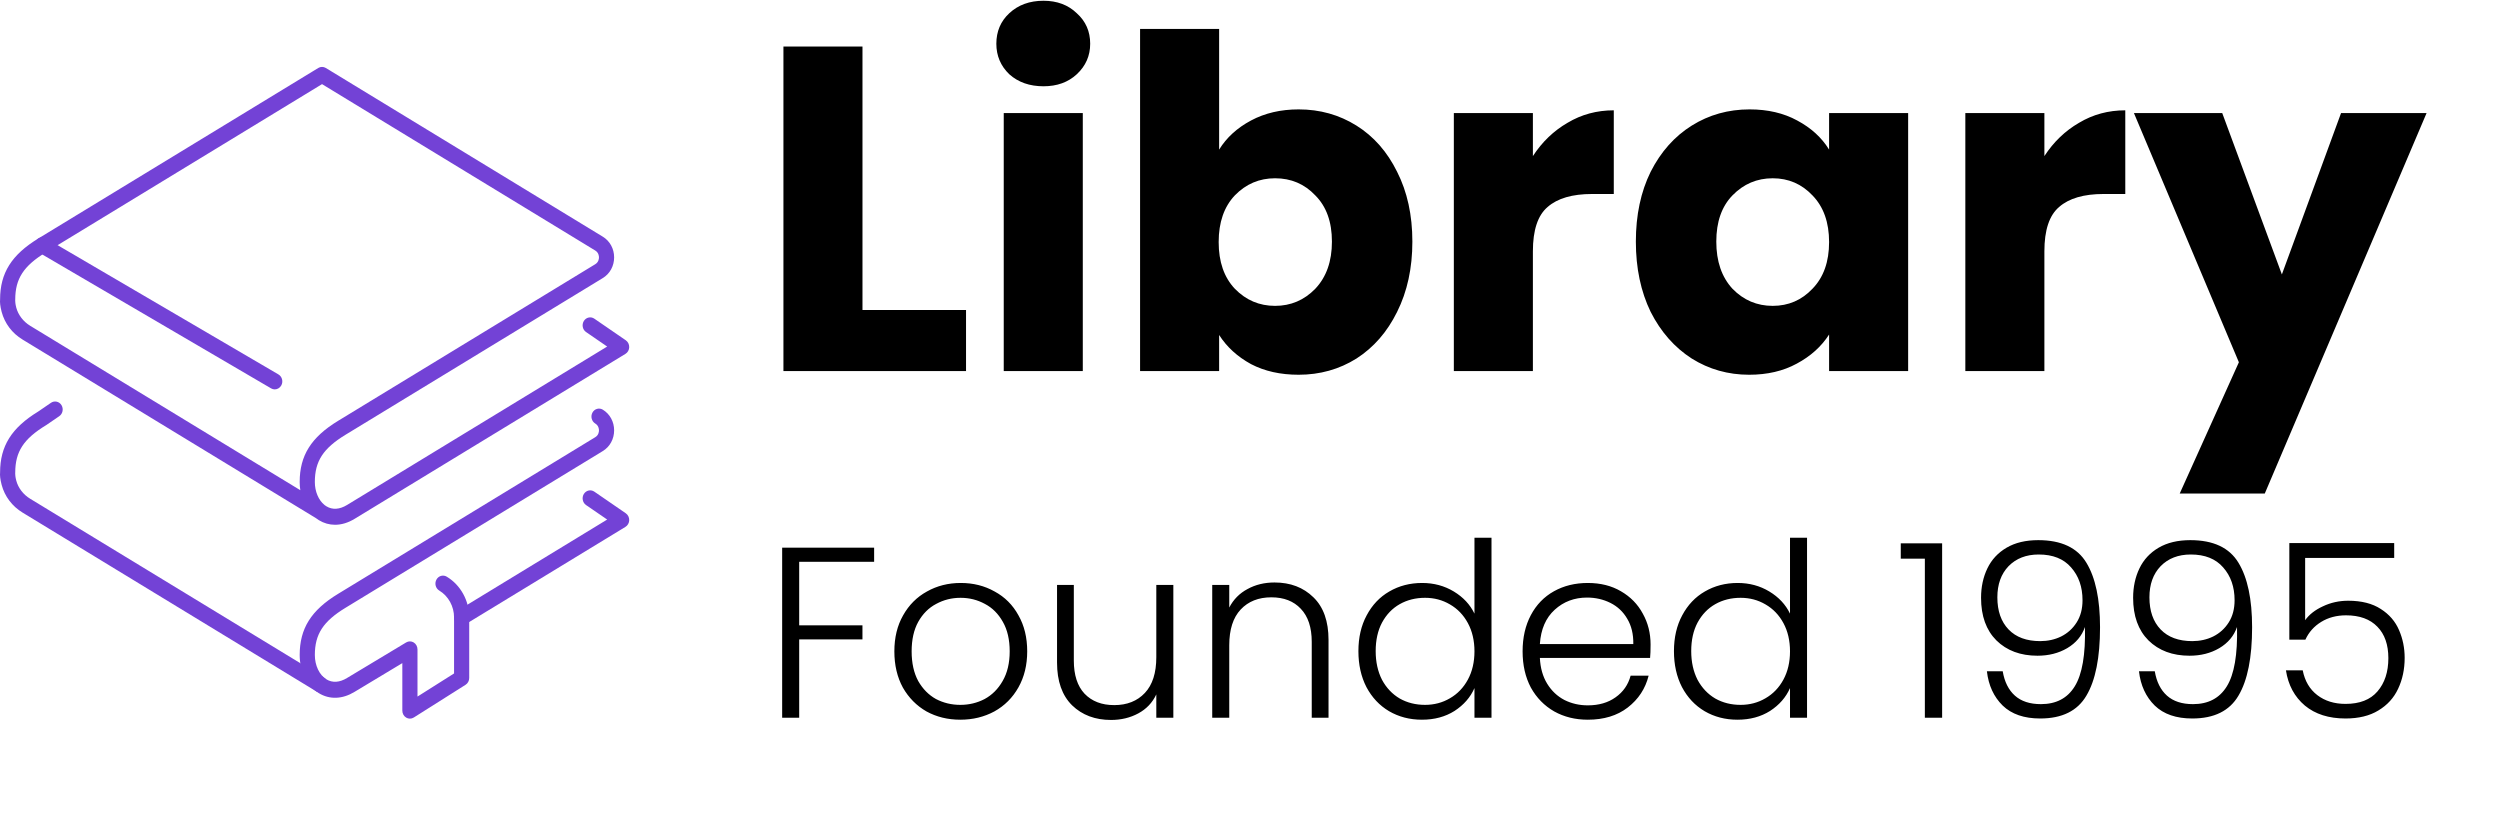
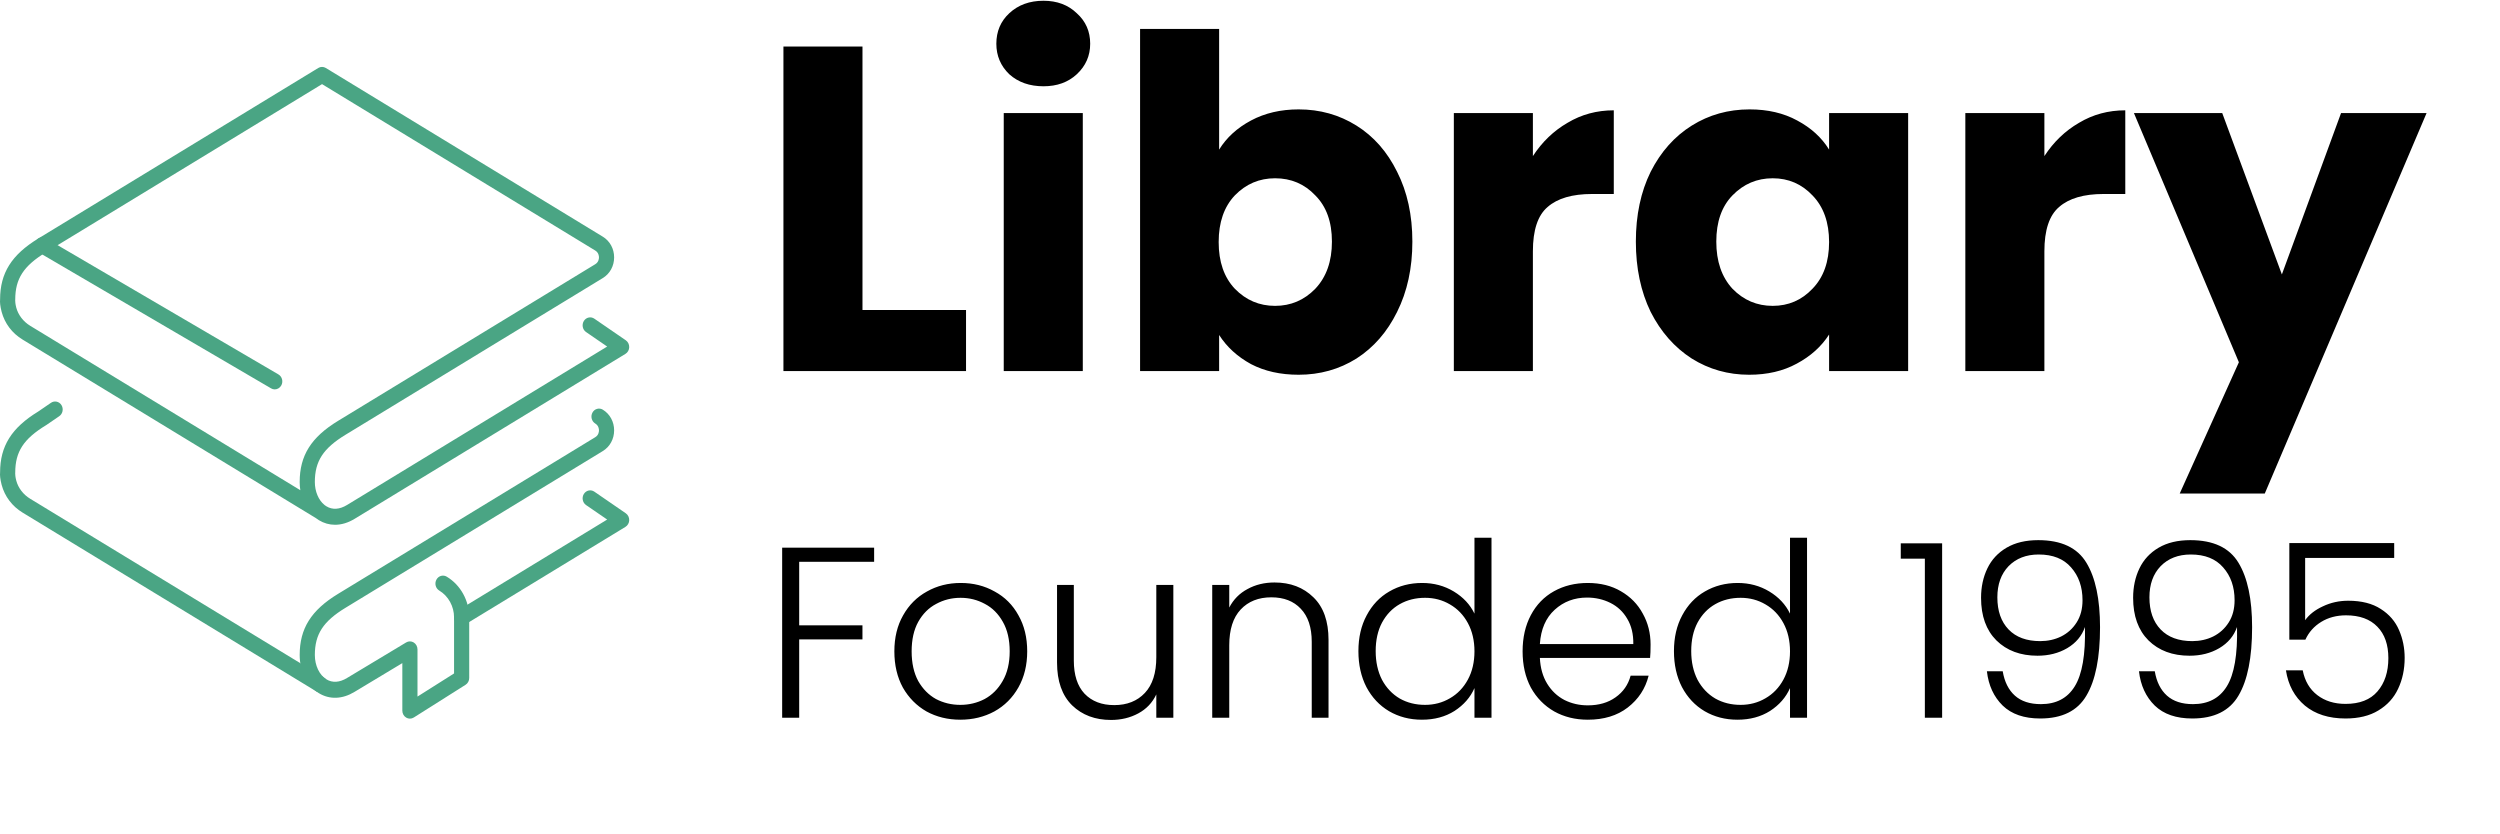
<svg xmlns="http://www.w3.org/2000/svg" width="411" height="137" viewBox="0 0 411 137" fill="none">
  <path d="M141.792 50.968H158.816V61H128.796V7.648H141.792V50.968ZM171.551 14.184C169.271 14.184 167.396 13.525 165.927 12.208C164.508 10.84 163.799 9.168 163.799 7.192C163.799 5.165 164.508 3.493 165.927 2.176C167.396 0.808 169.271 0.124 171.551 0.124C173.78 0.124 175.604 0.808 177.023 2.176C178.492 3.493 179.227 5.165 179.227 7.192C179.227 9.168 178.492 10.84 177.023 12.208C175.604 13.525 173.78 14.184 171.551 14.184ZM178.011 18.592V61H165.015V18.592H178.011ZM200.425 24.596C201.641 22.62 203.389 21.024 205.669 19.808C207.949 18.592 210.558 17.984 213.497 17.984C216.993 17.984 220.159 18.871 222.997 20.644C225.834 22.417 228.063 24.951 229.685 28.244C231.357 31.537 232.193 35.363 232.193 39.72C232.193 44.077 231.357 47.928 229.685 51.272C228.063 54.565 225.834 57.124 222.997 58.948C220.159 60.721 216.993 61.608 213.497 61.608C210.507 61.608 207.898 61.025 205.669 59.86C203.439 58.644 201.691 57.048 200.425 55.072V61H187.429V4.76H200.425V24.596ZM218.969 39.72C218.969 36.477 218.057 33.944 216.233 32.12C214.459 30.245 212.255 29.308 209.621 29.308C207.037 29.308 204.833 30.245 203.009 32.12C201.235 33.995 200.349 36.553 200.349 39.796C200.349 43.039 201.235 45.597 203.009 47.472C204.833 49.347 207.037 50.284 209.621 50.284C212.205 50.284 214.409 49.347 216.233 47.472C218.057 45.547 218.969 42.963 218.969 39.72ZM252.007 25.66C253.527 23.329 255.427 21.505 257.707 20.188C259.987 18.82 262.52 18.136 265.307 18.136V31.892H261.735C258.492 31.892 256.06 32.601 254.439 34.02C252.817 35.388 252.007 37.82 252.007 41.316V61H239.011V18.592H252.007V25.66ZM268.935 39.72C268.935 35.363 269.745 31.537 271.367 28.244C273.039 24.951 275.293 22.417 278.131 20.644C280.968 18.871 284.135 17.984 287.631 17.984C290.62 17.984 293.229 18.592 295.459 19.808C297.739 21.024 299.487 22.62 300.703 24.596V18.592H313.699V61H300.703V54.996C299.436 56.972 297.663 58.568 295.383 59.784C293.153 61 290.544 61.608 287.555 61.608C284.109 61.608 280.968 60.721 278.131 58.948C275.293 57.124 273.039 54.565 271.367 51.272C269.745 47.928 268.935 44.077 268.935 39.72ZM300.703 39.796C300.703 36.553 299.791 33.995 297.967 32.12C296.193 30.245 294.015 29.308 291.431 29.308C288.847 29.308 286.643 30.245 284.819 32.12C283.045 33.944 282.159 36.477 282.159 39.72C282.159 42.963 283.045 45.547 284.819 47.472C286.643 49.347 288.847 50.284 291.431 50.284C294.015 50.284 296.193 49.347 297.967 47.472C299.791 45.597 300.703 43.039 300.703 39.796ZM336.097 25.66C337.617 23.329 339.517 21.505 341.797 20.188C344.077 18.82 346.61 18.136 349.397 18.136V31.892H345.825C342.582 31.892 340.15 32.601 338.529 34.02C336.907 35.388 336.097 37.82 336.097 41.316V61H323.101V18.592H336.097V25.66ZM398.928 18.592L372.328 81.14H358.344L368.072 59.556L350.82 18.592H365.336L375.14 45.116L384.868 18.592H398.928Z" fill="black" />
  <path d="M143.707 90.04V92.36H131.387V102.8H141.787V105.12H131.387V118H128.587V90.04H143.707ZM157.873 118.32C155.82 118.32 153.967 117.867 152.313 116.96C150.687 116.027 149.393 114.72 148.433 113.04C147.5 111.333 147.033 109.347 147.033 107.08C147.033 104.813 147.513 102.84 148.473 101.16C149.433 99.453 150.74 98.147 152.393 97.24C154.047 96.307 155.9 95.84 157.953 95.84C160.007 95.84 161.86 96.307 163.513 97.24C165.193 98.147 166.5 99.453 167.433 101.16C168.393 102.84 168.873 104.813 168.873 107.08C168.873 109.32 168.393 111.293 167.433 113C166.473 114.707 165.153 116.027 163.473 116.96C161.793 117.867 159.927 118.32 157.873 118.32ZM157.873 115.88C159.313 115.88 160.647 115.56 161.873 114.92C163.1 114.253 164.087 113.267 164.833 111.96C165.607 110.627 165.993 109 165.993 107.08C165.993 105.16 165.62 103.547 164.873 102.24C164.127 100.907 163.14 99.92 161.913 99.28C160.687 98.613 159.353 98.28 157.913 98.28C156.473 98.28 155.14 98.613 153.913 99.28C152.687 99.92 151.7 100.907 150.953 102.24C150.233 103.547 149.873 105.16 149.873 107.08C149.873 109 150.233 110.627 150.953 111.96C151.7 113.267 152.673 114.253 153.873 114.92C155.1 115.56 156.433 115.88 157.873 115.88ZM192.897 96.16V118H190.097V114.16C189.457 115.52 188.471 116.56 187.137 117.28C185.804 118 184.311 118.36 182.657 118.36C180.044 118.36 177.911 117.56 176.257 115.96C174.604 114.333 173.777 111.987 173.777 108.92V96.16H176.537V108.6C176.537 110.973 177.124 112.787 178.297 114.04C179.497 115.293 181.124 115.92 183.177 115.92C185.284 115.92 186.964 115.253 188.217 113.92C189.471 112.587 190.097 110.627 190.097 108.04V96.16H192.897ZM209.53 95.76C212.143 95.76 214.277 96.573 215.93 98.2C217.583 99.8 218.41 102.133 218.41 105.2V118H215.65V105.52C215.65 103.147 215.05 101.333 213.85 100.08C212.677 98.827 211.063 98.2 209.01 98.2C206.903 98.2 205.223 98.867 203.97 100.2C202.717 101.533 202.09 103.493 202.09 106.08V118H199.29V96.16H202.09V99.88C202.783 98.547 203.783 97.533 205.09 96.84C206.397 96.12 207.877 95.76 209.53 95.76ZM223.322 107.04C223.322 104.8 223.776 102.84 224.682 101.16C225.589 99.453 226.829 98.147 228.402 97.24C230.002 96.307 231.802 95.84 233.802 95.84C235.722 95.84 237.456 96.307 239.002 97.24C240.549 98.173 241.682 99.387 242.402 100.88V88.4H245.202V118H242.402V113.12C241.736 114.64 240.642 115.893 239.122 116.88C237.602 117.84 235.816 118.32 233.762 118.32C231.762 118.32 229.962 117.853 228.362 116.92C226.789 115.987 225.549 114.667 224.642 112.96C223.762 111.253 223.322 109.28 223.322 107.04ZM242.402 107.08C242.402 105.32 242.042 103.773 241.322 102.44C240.602 101.107 239.616 100.08 238.362 99.36C237.136 98.64 235.776 98.28 234.282 98.28C232.736 98.28 231.349 98.627 230.122 99.32C228.896 100.013 227.922 101.027 227.202 102.36C226.509 103.667 226.162 105.227 226.162 107.04C226.162 108.827 226.509 110.4 227.202 111.76C227.922 113.093 228.896 114.12 230.122 114.84C231.349 115.533 232.736 115.88 234.282 115.88C235.776 115.88 237.136 115.52 238.362 114.8C239.616 114.08 240.602 113.053 241.322 111.72C242.042 110.387 242.402 108.84 242.402 107.08ZM271.355 105.96C271.355 106.92 271.328 107.653 271.275 108.16H253.155C253.235 109.813 253.635 111.227 254.355 112.4C255.075 113.573 256.021 114.467 257.195 115.08C258.368 115.667 259.648 115.96 261.035 115.96C262.848 115.96 264.368 115.52 265.595 114.64C266.848 113.76 267.675 112.573 268.075 111.08H271.035C270.501 113.213 269.355 114.96 267.595 116.32C265.861 117.653 263.675 118.32 261.035 118.32C258.981 118.32 257.141 117.867 255.515 116.96C253.888 116.027 252.608 114.72 251.675 113.04C250.768 111.333 250.315 109.347 250.315 107.08C250.315 104.813 250.768 102.827 251.675 101.12C252.581 99.413 253.848 98.107 255.475 97.2C257.101 96.293 258.955 95.84 261.035 95.84C263.115 95.84 264.928 96.293 266.475 97.2C268.048 98.107 269.248 99.333 270.075 100.88C270.928 102.4 271.355 104.093 271.355 105.96ZM268.515 105.88C268.541 104.253 268.208 102.867 267.515 101.72C266.848 100.573 265.928 99.707 264.755 99.12C263.581 98.533 262.301 98.24 260.915 98.24C258.835 98.24 257.061 98.907 255.595 100.24C254.128 101.573 253.315 103.453 253.155 105.88H268.515ZM275.197 107.04C275.197 104.8 275.651 102.84 276.557 101.16C277.464 99.453 278.704 98.147 280.277 97.24C281.877 96.307 283.677 95.84 285.677 95.84C287.597 95.84 289.331 96.307 290.877 97.24C292.424 98.173 293.557 99.387 294.277 100.88V88.4H297.077V118H294.277V113.12C293.611 114.64 292.517 115.893 290.997 116.88C289.477 117.84 287.691 118.32 285.637 118.32C283.637 118.32 281.837 117.853 280.237 116.92C278.664 115.987 277.424 114.667 276.517 112.96C275.637 111.253 275.197 109.28 275.197 107.04ZM294.277 107.08C294.277 105.32 293.917 103.773 293.197 102.44C292.477 101.107 291.491 100.08 290.237 99.36C289.011 98.64 287.651 98.28 286.157 98.28C284.611 98.28 283.224 98.627 281.997 99.32C280.771 100.013 279.797 101.027 279.077 102.36C278.384 103.667 278.037 105.227 278.037 107.04C278.037 108.827 278.384 110.4 279.077 111.76C279.797 113.093 280.771 114.12 281.997 114.84C283.224 115.533 284.611 115.88 286.157 115.88C287.651 115.88 289.011 115.52 290.237 114.8C291.491 114.08 292.477 113.053 293.197 111.72C293.917 110.387 294.277 108.84 294.277 107.08ZM312.486 91.84V89.32H319.286V118H316.446V91.84H312.486ZM329.246 110.36C329.539 112.093 330.206 113.427 331.246 114.36C332.286 115.293 333.712 115.76 335.526 115.76C338.032 115.76 339.886 114.787 341.086 112.84C342.312 110.867 342.872 107.613 342.766 103.08C342.259 104.547 341.286 105.707 339.846 106.56C338.432 107.387 336.806 107.8 334.966 107.8C332.166 107.8 329.912 106.96 328.206 105.28C326.526 103.6 325.686 101.267 325.686 98.28C325.686 96.493 326.032 94.88 326.726 93.44C327.419 92 328.472 90.867 329.886 90.04C331.299 89.213 333.032 88.8 335.086 88.8C338.872 88.8 341.512 90.04 343.006 92.52C344.499 94.973 345.246 98.507 345.246 103.12C345.246 108.107 344.499 111.853 343.006 114.36C341.539 116.867 339.006 118.12 335.406 118.12C332.766 118.12 330.712 117.413 329.246 116C327.779 114.56 326.912 112.68 326.646 110.36H329.246ZM335.406 105.4C336.659 105.4 337.806 105.147 338.846 104.64C339.912 104.107 340.766 103.333 341.406 102.32C342.046 101.307 342.366 100.093 342.366 98.68C342.366 96.493 341.739 94.693 340.486 93.28C339.259 91.867 337.486 91.16 335.166 91.16C333.112 91.16 331.459 91.8 330.206 93.08C328.979 94.36 328.366 96.067 328.366 98.2C328.366 100.44 328.979 102.2 330.206 103.48C331.432 104.76 333.166 105.4 335.406 105.4ZM354.246 110.36C354.539 112.093 355.206 113.427 356.246 114.36C357.286 115.293 358.712 115.76 360.526 115.76C363.032 115.76 364.886 114.787 366.086 112.84C367.312 110.867 367.872 107.613 367.766 103.08C367.259 104.547 366.286 105.707 364.846 106.56C363.432 107.387 361.806 107.8 359.966 107.8C357.166 107.8 354.912 106.96 353.206 105.28C351.526 103.6 350.686 101.267 350.686 98.28C350.686 96.493 351.032 94.88 351.726 93.44C352.419 92 353.472 90.867 354.886 90.04C356.299 89.213 358.032 88.8 360.086 88.8C363.872 88.8 366.512 90.04 368.006 92.52C369.499 94.973 370.246 98.507 370.246 103.12C370.246 108.107 369.499 111.853 368.006 114.36C366.539 116.867 364.006 118.12 360.406 118.12C357.766 118.12 355.712 117.413 354.246 116C352.779 114.56 351.912 112.68 351.646 110.36H354.246ZM360.406 105.4C361.659 105.4 362.806 105.147 363.846 104.64C364.912 104.107 365.766 103.333 366.406 102.32C367.046 101.307 367.366 100.093 367.366 98.68C367.366 96.493 366.739 94.693 365.486 93.28C364.259 91.867 362.486 91.16 360.166 91.16C358.112 91.16 356.459 91.8 355.206 93.08C353.979 94.36 353.366 96.067 353.366 98.2C353.366 100.44 353.979 102.2 355.206 103.48C356.432 104.76 358.166 105.4 360.406 105.4ZM393.606 91.72H378.966V101.96C379.632 101.027 380.606 100.267 381.886 99.68C383.166 99.067 384.552 98.76 386.046 98.76C388.232 98.76 390.019 99.213 391.406 100.12C392.792 101 393.792 102.16 394.406 103.6C395.019 105.013 395.326 106.533 395.326 108.16C395.326 110.027 394.966 111.72 394.246 113.24C393.552 114.733 392.472 115.92 391.006 116.8C389.566 117.68 387.766 118.12 385.606 118.12C382.859 118.12 380.632 117.413 378.926 116C377.219 114.56 376.179 112.627 375.806 110.2H378.566C378.912 111.96 379.712 113.32 380.966 114.28C382.219 115.24 383.766 115.72 385.606 115.72C387.926 115.72 389.672 115.04 390.846 113.68C392.046 112.293 392.646 110.467 392.646 108.2C392.646 105.987 392.046 104.267 390.846 103.04C389.646 101.787 387.926 101.16 385.686 101.16C384.139 101.16 382.779 101.52 381.606 102.24C380.432 102.96 379.566 103.933 379.006 105.16H376.366V89.28H393.606V91.72Z" fill="black" />
-   <path d="M2.482 49.477C2.471 49.547 2.455 49.621 2.432 49.691C2.455 49.621 2.471 49.547 2.482 49.477ZM2.498 49.391C2.498 49.52 2.514 49.961 2.67 50.562C2.99 51.77 3.822 52.863 4.955 53.555L49.373 80.59C49.299 80.152 49.268 79.703 49.268 79.242C49.268 74.891 51.151 71.887 55.572 69.191L97.854 43.441C98.412 43.102 98.471 42.539 98.471 42.312C98.471 42.086 98.412 41.523 97.854 41.184L52.943 13.832L7.561 41.469C3.873 43.715 2.506 45.824 2.506 49.246C2.506 49.293 2.502 49.344 2.498 49.391ZM55.08 86.273C54.151 86.273 53.252 86.023 52.42 85.516C52.252 85.41 52.092 85.305 51.936 85.18L3.709 55.824C1.99 54.785 0.772 53.16 0.268 51.266C0.022 50.316 -0.029 49.672 0.014 49.234C0.018 44.887 1.9 41.887 6.318 39.195L52.322 11.176C52.705 10.941 53.178 10.941 53.565 11.176L99.1 38.91C100.268 39.621 100.963 40.895 100.963 42.312C100.963 43.73 100.268 45.008 99.1 45.715L56.818 71.465C53.127 73.715 51.76 75.82 51.76 79.242C51.76 80.797 52.365 82.227 53.338 83.008C53.358 83.027 53.385 83.043 53.404 83.062C53.49 83.125 53.576 83.184 53.666 83.238C54.654 83.844 55.826 83.766 57.053 83.019L99.818 56.973L96.346 54.586C95.772 54.195 95.611 53.379 95.983 52.77C96.361 52.164 97.131 51.992 97.709 52.391L102.877 55.941C103.24 56.191 103.455 56.621 103.443 57.078C103.432 57.535 103.197 57.953 102.818 58.18L58.303 85.293C57.229 85.949 56.135 86.273 55.08 86.273Z" fill="#7342d6" />
-   <path d="M75.893 102.816C75.463 102.816 75.045 102.582 74.815 102.16C74.471 101.535 74.674 100.73 75.272 100.367L99.819 85.414L96.346 83.031C95.772 82.633 95.612 81.82 95.983 81.211C96.362 80.602 97.131 80.43 97.709 80.828L102.877 84.383C103.24 84.633 103.455 85.062 103.443 85.519C103.432 85.977 103.197 86.391 102.818 86.621L76.514 102.641C76.319 102.766 76.104 102.816 75.893 102.816Z" fill="#7342d6" />
-   <path d="M2.482 77.922C2.471 77.992 2.455 78.062 2.432 78.129C2.455 78.062 2.471 77.992 2.482 77.922ZM52.627 113.844C52.412 113.844 52.197 113.785 52.002 113.668L3.709 84.269C1.99 83.223 0.772 81.602 0.268 79.703C0.022 78.758 -0.029 78.117 0.014 77.676C0.018 73.336 1.893 70.336 6.287 67.652L8.381 66.219C8.959 65.824 9.732 65.996 10.107 66.602C10.479 67.215 10.318 68.027 9.74 68.422L7.619 69.875C7.6 69.887 7.58 69.898 7.561 69.91C3.873 72.156 2.506 74.266 2.506 77.687C2.506 77.734 2.502 77.781 2.498 77.832C2.498 77.957 2.514 78.406 2.67 79C2.99 80.215 3.822 81.305 4.955 81.992L53.252 111.391C53.846 111.754 54.049 112.559 53.701 113.184C53.475 113.609 53.053 113.844 52.627 113.844Z" fill="#7342d6" />
-   <path d="M67.389 118.145C67.178 118.145 66.963 118.086 66.775 117.973C66.385 117.742 66.143 117.305 66.143 116.832V109.016L58.295 113.738C56.287 114.961 54.197 115.039 52.42 113.957C50.478 112.77 49.268 110.367 49.268 107.688C49.268 103.328 51.15 100.324 55.572 97.633L97.853 71.879C98.412 71.543 98.471 70.981 98.471 70.754C98.471 70.523 98.412 69.965 97.853 69.625C97.26 69.262 97.057 68.457 97.4 67.828C97.74 67.203 98.506 66.988 99.1 67.348C100.268 68.059 100.963 69.332 100.963 70.754C100.963 72.172 100.268 73.445 99.1 74.156L56.818 99.91C53.127 102.152 51.76 104.262 51.76 107.688C51.76 109.406 52.506 110.977 53.666 111.684C54.654 112.285 55.826 112.211 57.053 111.461L66.772 105.617C67.158 105.383 67.631 105.387 68.014 105.621C68.397 105.855 68.635 106.293 68.635 106.758V114.516L74.647 110.715V101.504C74.647 99.684 73.713 97.988 72.213 97.086C71.611 96.723 71.408 95.922 71.748 95.293C72.088 94.66 72.85 94.445 73.443 94.805C75.721 96.172 77.139 98.742 77.139 101.504V111.461C77.139 111.926 76.908 112.352 76.529 112.586L68.029 117.957C67.83 118.082 67.607 118.145 67.389 118.145Z" fill="#7342d6" />
-   <path d="M45.166 64.016C44.963 64.016 44.756 63.961 44.565 63.848L6.338 41.48C5.736 41.129 5.518 40.328 5.854 39.695C6.182 39.059 6.939 38.828 7.545 39.18L45.768 61.551C46.373 61.902 46.592 62.703 46.256 63.34C46.029 63.77 45.603 64.016 45.166 64.016Z" fill="#7342d6" />
+   <path d="M2.482 49.477C2.471 49.547 2.455 49.621 2.432 49.691C2.455 49.621 2.471 49.547 2.482 49.477ZM2.498 49.391C2.498 49.52 2.514 49.961 2.67 50.562C2.99 51.77 3.822 52.863 4.955 53.555L49.373 80.59C49.299 80.152 49.268 79.703 49.268 79.242C49.268 74.891 51.151 71.887 55.572 69.191L97.854 43.441C98.412 43.102 98.471 42.539 98.471 42.312C98.471 42.086 98.412 41.523 97.854 41.184L52.943 13.832L7.561 41.469C3.873 43.715 2.506 45.824 2.506 49.246C2.506 49.293 2.502 49.344 2.498 49.391ZM55.08 86.273C54.151 86.273 53.252 86.023 52.42 85.516C52.252 85.41 52.092 85.305 51.936 85.18L3.709 55.824C1.99 54.785 0.772 53.16 0.268 51.266C0.022 50.316 -0.029 49.672 0.014 49.234C0.018 44.887 1.9 41.887 6.318 39.195L52.322 11.176C52.705 10.941 53.178 10.941 53.565 11.176L99.1 38.91C100.268 39.621 100.963 40.895 100.963 42.312C100.963 43.73 100.268 45.008 99.1 45.715L56.818 71.465C53.127 73.715 51.76 75.82 51.76 79.242C51.76 80.797 52.365 82.227 53.338 83.008C53.358 83.027 53.385 83.043 53.404 83.062C53.49 83.125 53.576 83.184 53.666 83.238C54.654 83.844 55.826 83.766 57.053 83.019L99.818 56.973L96.346 54.586C95.772 54.195 95.611 53.379 95.983 52.77C96.361 52.164 97.131 51.992 97.709 52.391L102.877 55.941C103.24 56.191 103.455 56.621 103.443 57.078C103.432 57.535 103.197 57.953 102.818 58.18L58.303 85.293C57.229 85.949 56.135 86.273 55.08 86.273Z" fill="#4aa584" />
+   <path d="M75.893 102.816C75.463 102.816 75.045 102.582 74.815 102.16C74.471 101.535 74.674 100.73 75.272 100.367L99.819 85.414L96.346 83.031C95.772 82.633 95.612 81.82 95.983 81.211C96.362 80.602 97.131 80.43 97.709 80.828L102.877 84.383C103.24 84.633 103.455 85.062 103.443 85.519C103.432 85.977 103.197 86.391 102.818 86.621L76.514 102.641C76.319 102.766 76.104 102.816 75.893 102.816Z" fill="#4aa584" />
+   <path d="M2.482 77.922C2.471 77.992 2.455 78.062 2.432 78.129C2.455 78.062 2.471 77.992 2.482 77.922ZM52.627 113.844C52.412 113.844 52.197 113.785 52.002 113.668L3.709 84.269C1.99 83.223 0.772 81.602 0.268 79.703C0.022 78.758 -0.029 78.117 0.014 77.676C0.018 73.336 1.893 70.336 6.287 67.652L8.381 66.219C8.959 65.824 9.732 65.996 10.107 66.602C10.479 67.215 10.318 68.027 9.74 68.422L7.619 69.875C7.6 69.887 7.58 69.898 7.561 69.91C3.873 72.156 2.506 74.266 2.506 77.687C2.506 77.734 2.502 77.781 2.498 77.832C2.498 77.957 2.514 78.406 2.67 79C2.99 80.215 3.822 81.305 4.955 81.992L53.252 111.391C53.846 111.754 54.049 112.559 53.701 113.184C53.475 113.609 53.053 113.844 52.627 113.844Z" fill="#4aa584" />
+   <path d="M67.389 118.145C67.178 118.145 66.963 118.086 66.775 117.973C66.385 117.742 66.143 117.305 66.143 116.832V109.016L58.295 113.738C56.287 114.961 54.197 115.039 52.42 113.957C50.478 112.77 49.268 110.367 49.268 107.688C49.268 103.328 51.15 100.324 55.572 97.633L97.853 71.879C98.412 71.543 98.471 70.981 98.471 70.754C98.471 70.523 98.412 69.965 97.853 69.625C97.26 69.262 97.057 68.457 97.4 67.828C97.74 67.203 98.506 66.988 99.1 67.348C100.268 68.059 100.963 69.332 100.963 70.754C100.963 72.172 100.268 73.445 99.1 74.156L56.818 99.91C53.127 102.152 51.76 104.262 51.76 107.688C51.76 109.406 52.506 110.977 53.666 111.684C54.654 112.285 55.826 112.211 57.053 111.461L66.772 105.617C67.158 105.383 67.631 105.387 68.014 105.621C68.397 105.855 68.635 106.293 68.635 106.758V114.516L74.647 110.715V101.504C74.647 99.684 73.713 97.988 72.213 97.086C71.611 96.723 71.408 95.922 71.748 95.293C72.088 94.66 72.85 94.445 73.443 94.805C75.721 96.172 77.139 98.742 77.139 101.504V111.461C77.139 111.926 76.908 112.352 76.529 112.586L68.029 117.957C67.83 118.082 67.607 118.145 67.389 118.145Z" fill="#4aa584" />
+   <path d="M45.166 64.016C44.963 64.016 44.756 63.961 44.565 63.848L6.338 41.48C5.736 41.129 5.518 40.328 5.854 39.695C6.182 39.059 6.939 38.828 7.545 39.18L45.768 61.551C46.373 61.902 46.592 62.703 46.256 63.34C46.029 63.77 45.603 64.016 45.166 64.016Z" fill="#4aa584" />
</svg>
